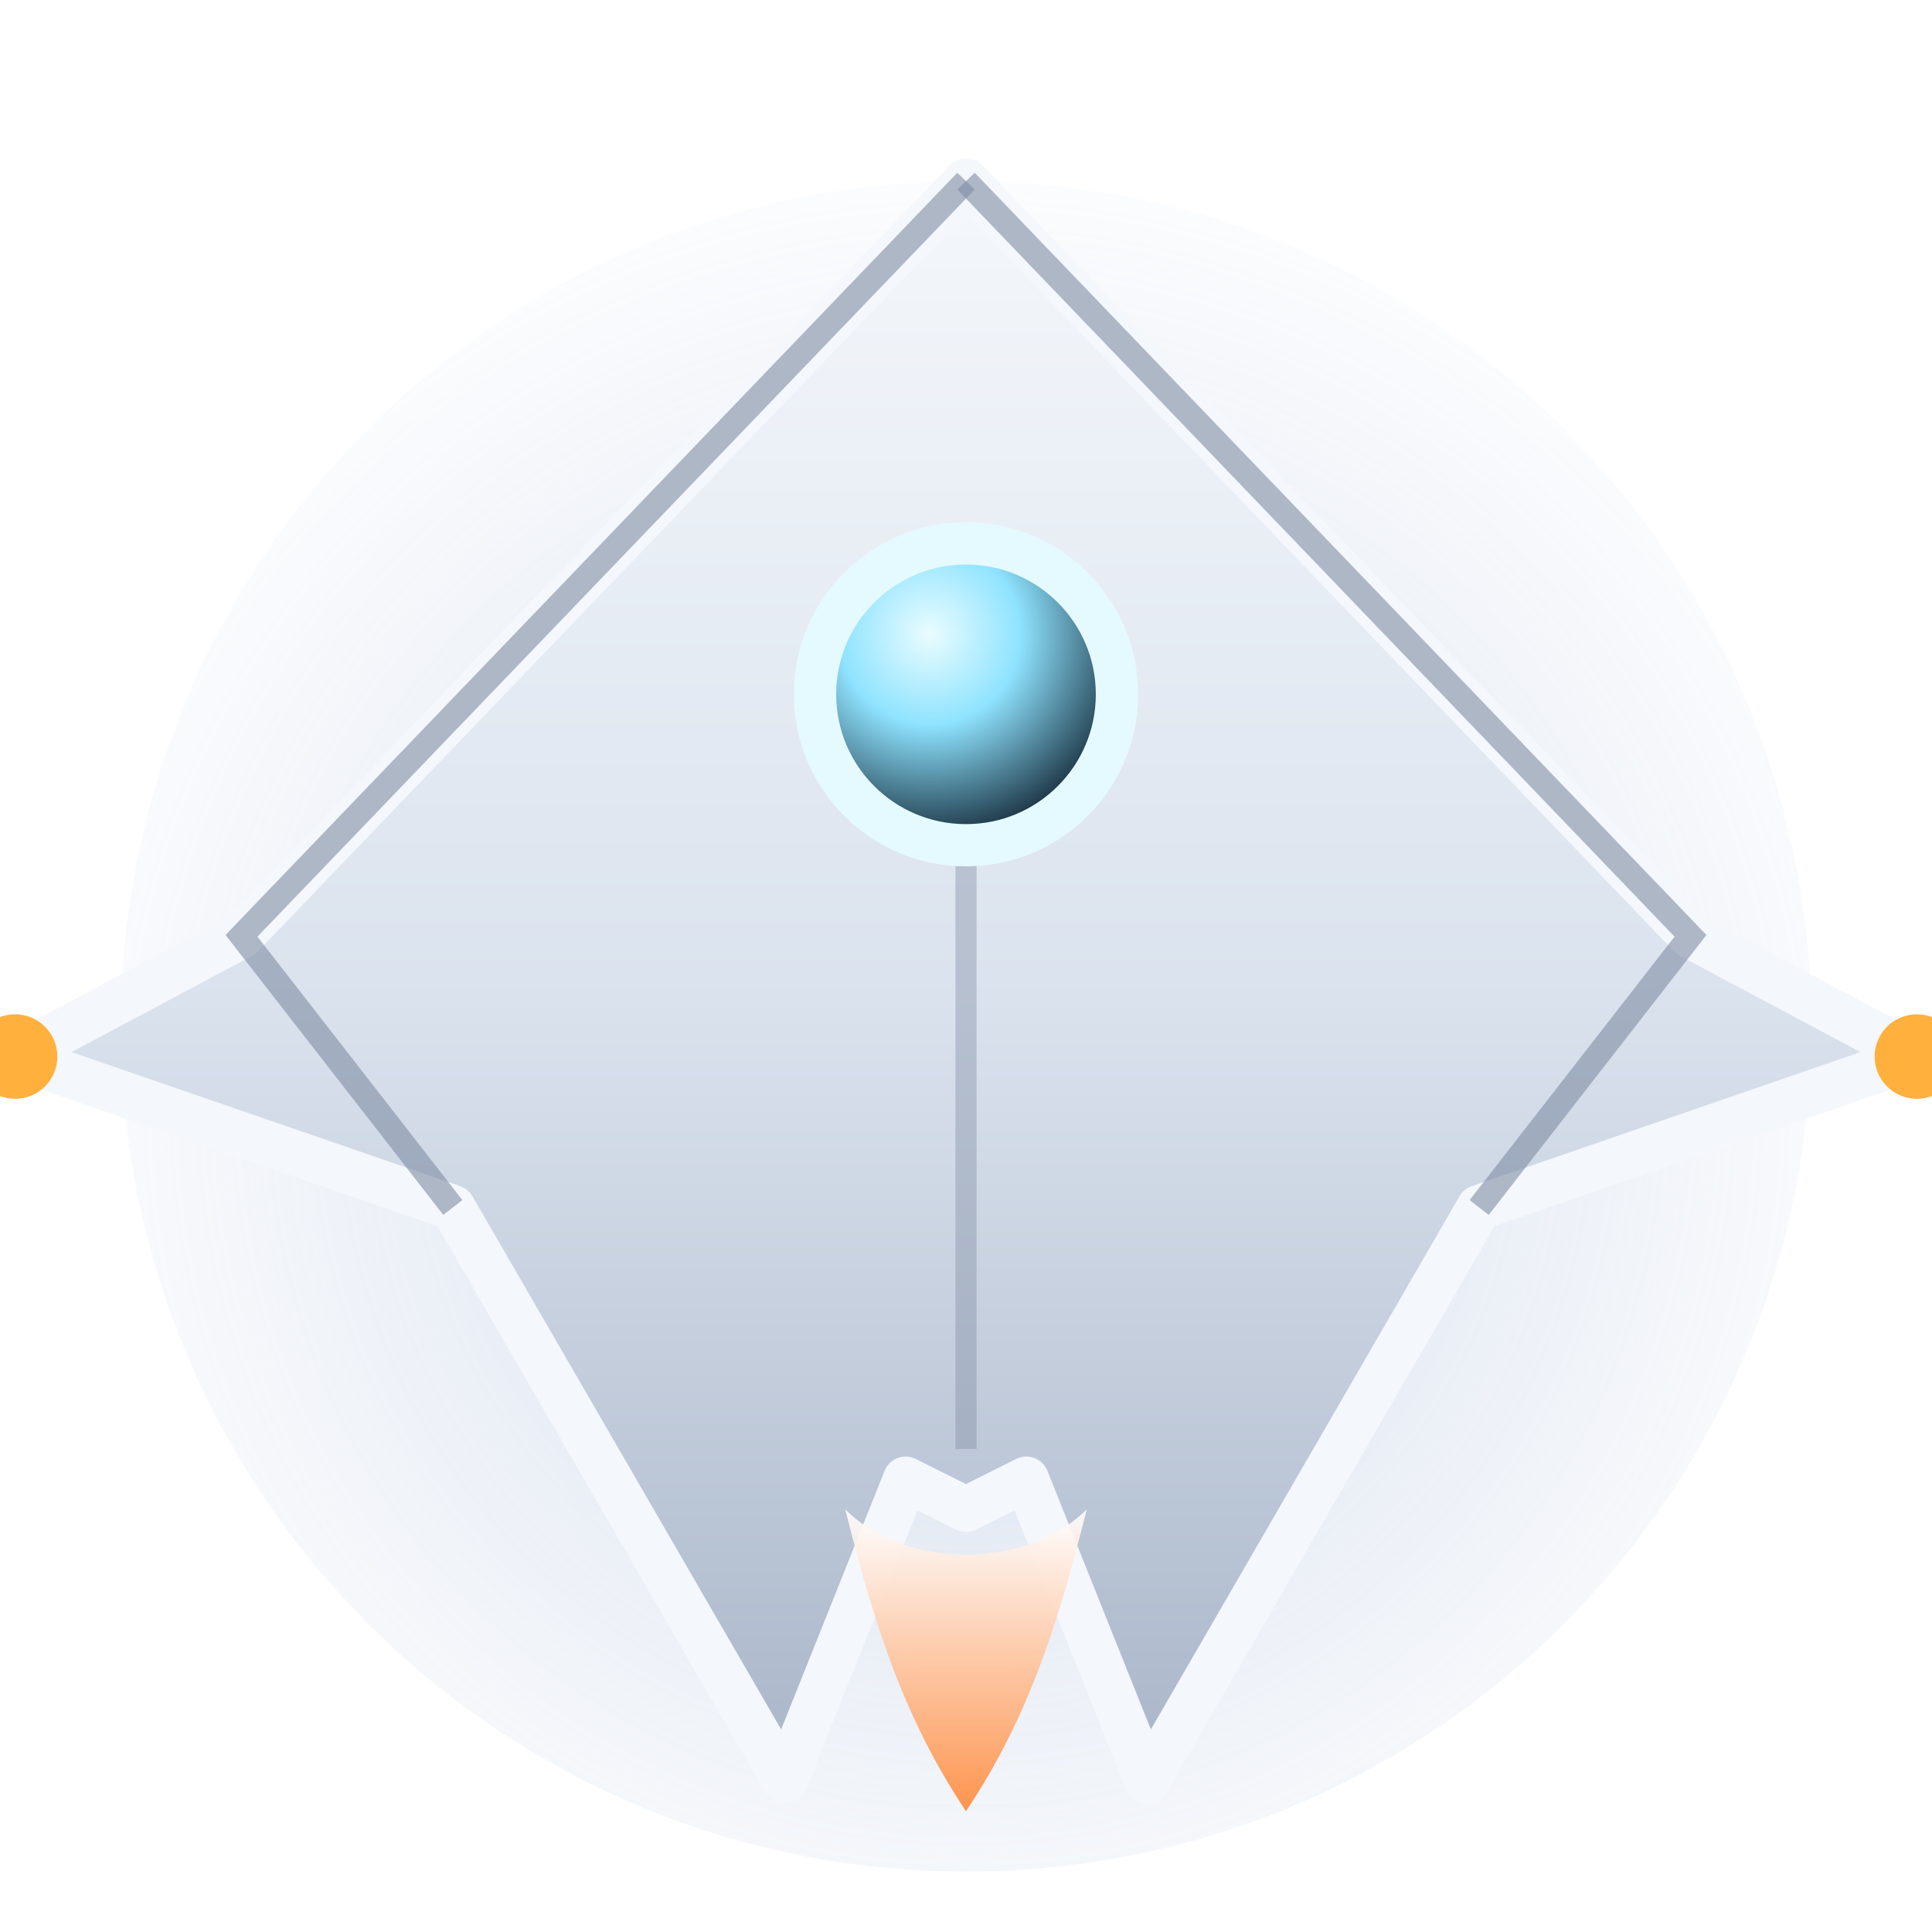
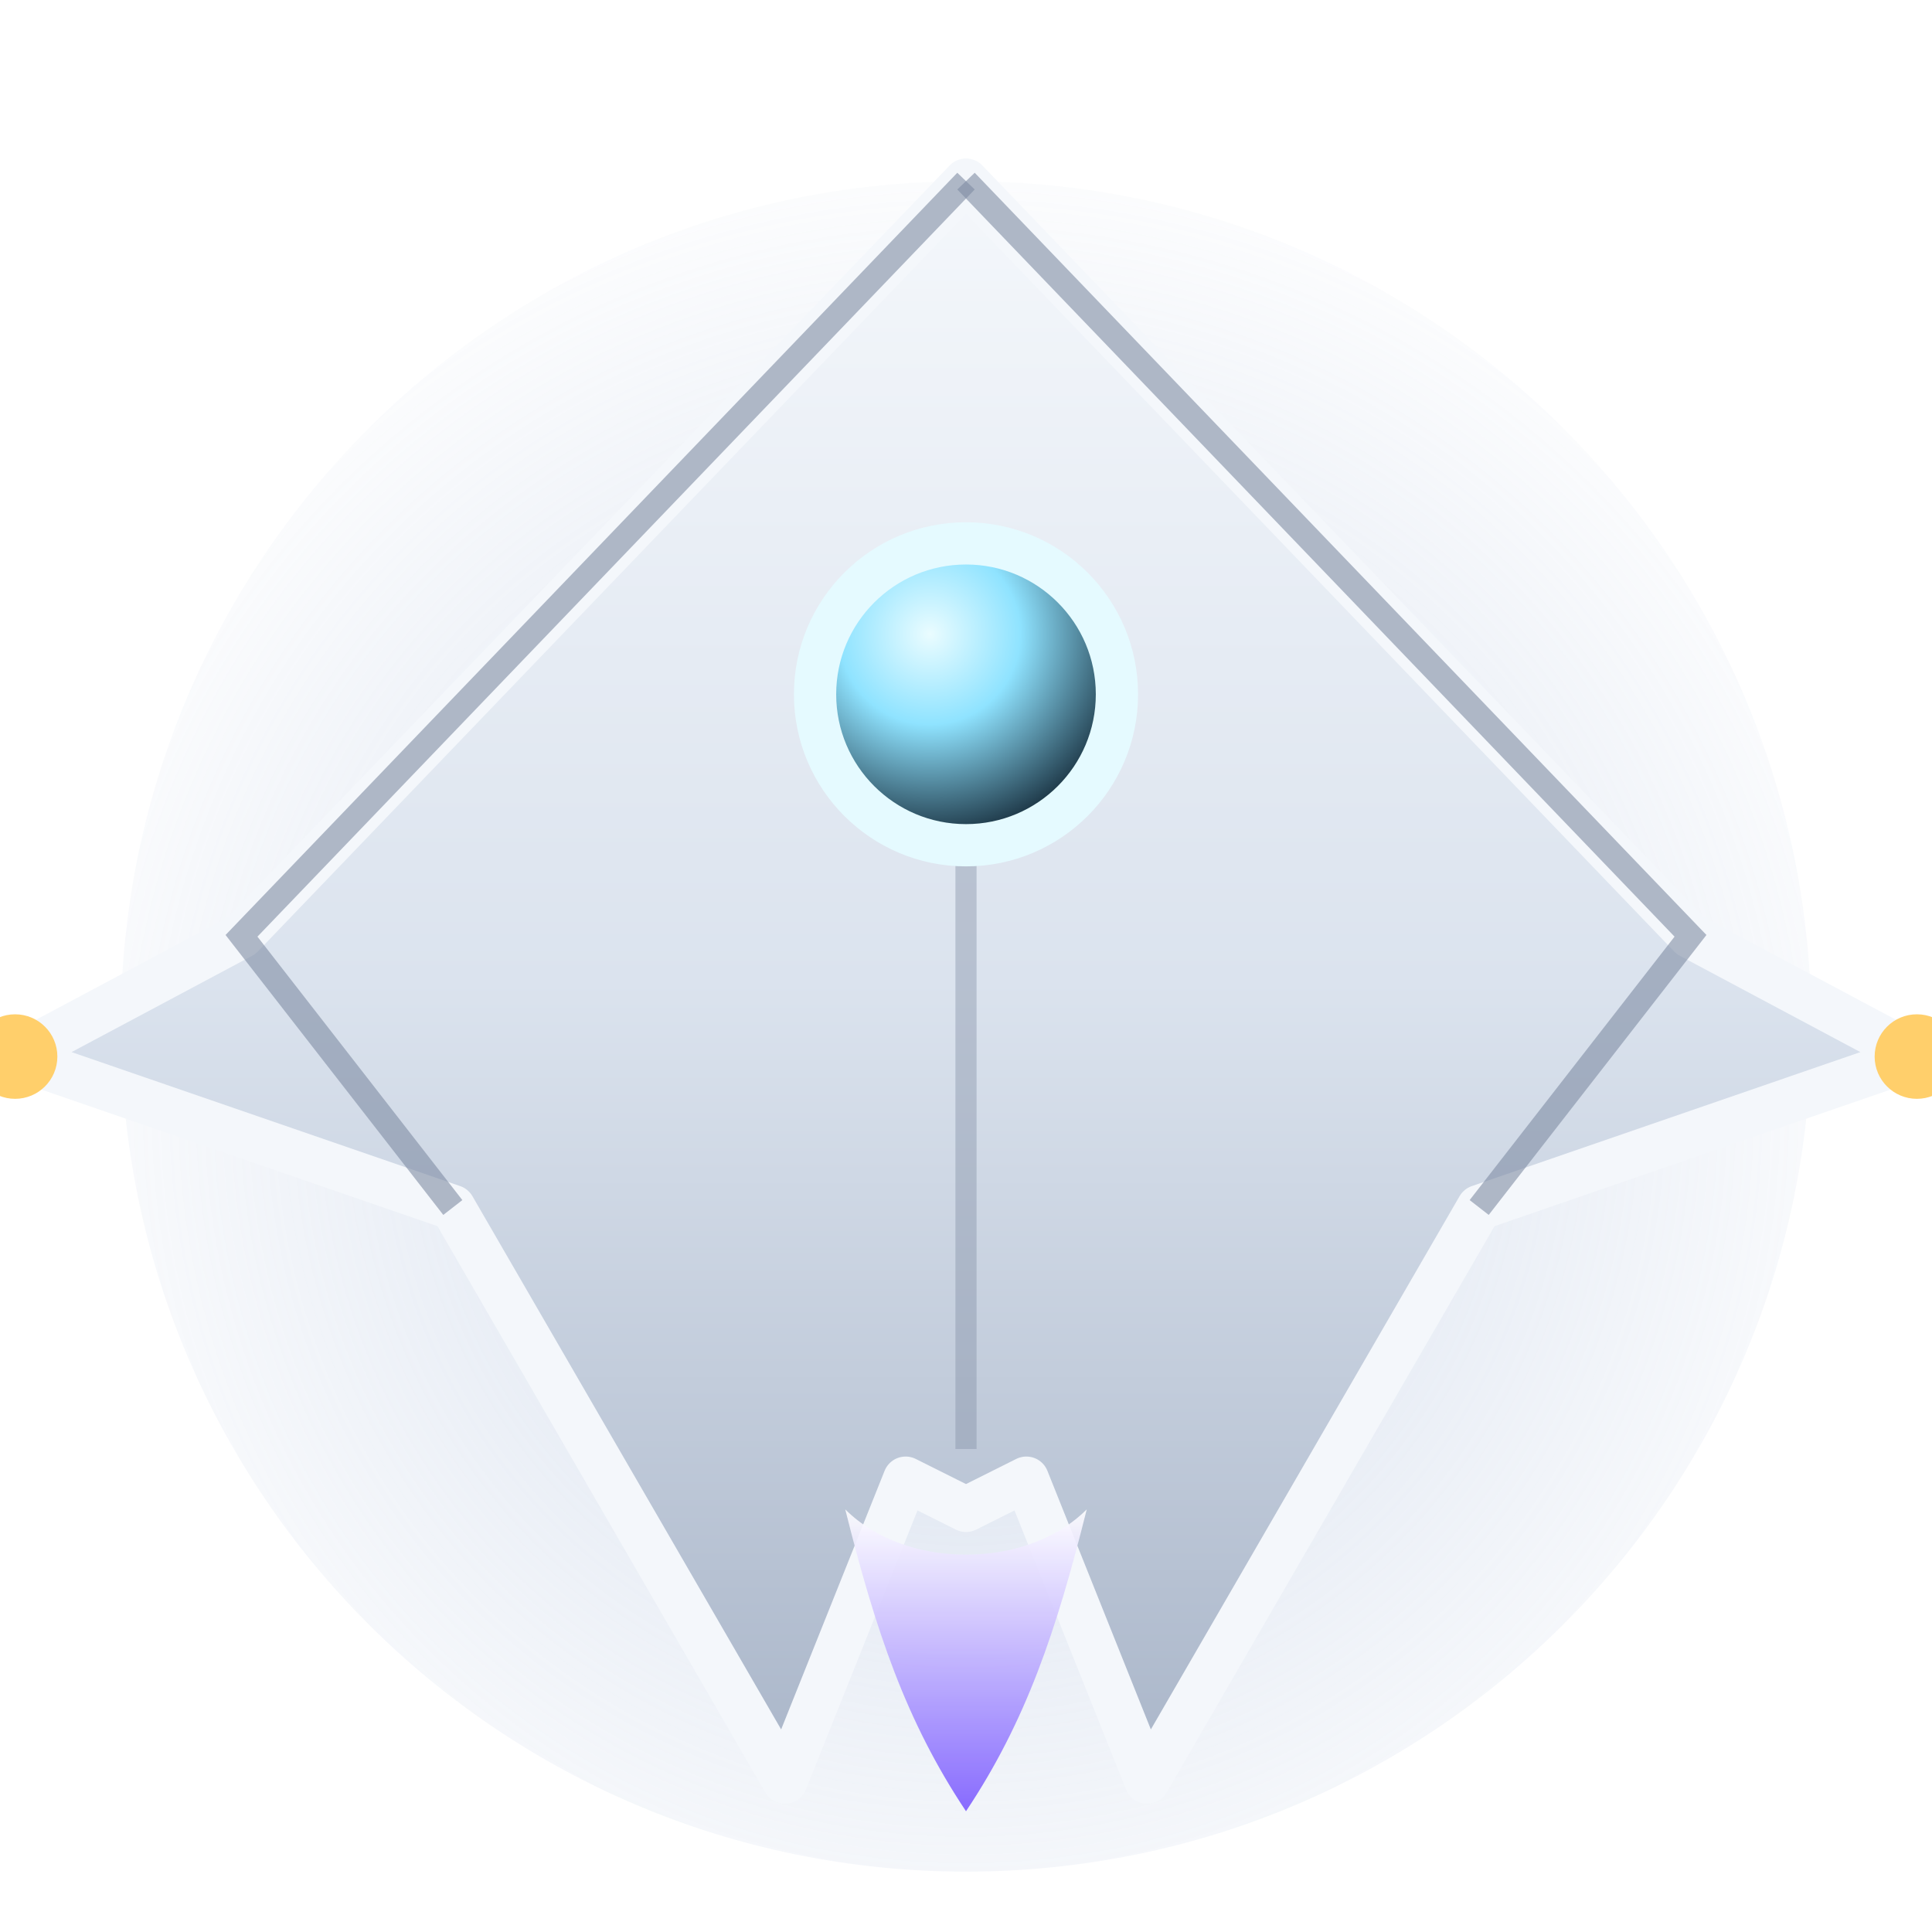
<svg xmlns="http://www.w3.org/2000/svg" width="128" height="128" viewBox="0 0 128 128">
  <defs>
    <radialGradient id="aura" cx="50%" cy="55%" r="60%">
      <stop offset="0" stop-color="#9fb4d6" stop-opacity="0.45" />
      <stop offset="1" stop-color="#9fb4d6" stop-opacity="0" />
    </radialGradient>
    <linearGradient id="body" x1="0" x2="0" y1="0" y2="1">
      <stop offset="0" stop-color="#f4f7fb" />
      <stop offset="0.5" stop-color="#dbe3ee" />
      <stop offset="1" stop-color="#aab6c9" />
    </linearGradient>
    <radialGradient id="cockpit" cx="38%" cy="30%" r="75%">
      <stop offset="0" stop-color="#eafcff" />
      <stop offset="0.4" stop-color="#8fe3ff" />
      <stop offset="1" stop-color="#061421" />
    </radialGradient>
    <linearGradient id="flame" x1="0" x2="0" y1="0" y2="1">
      <stop offset="0" stop-color="#ffffff" />
-       <stop offset="1" stop-color="#ff8a3d" />
+       <stop offset="1" stop-color="#7c5cff" />
    </linearGradient>
  </defs>
  <circle cx="64" cy="68" r="56" fill="url(#aura)" />
  <path d="M64 12 L112 62 L127 70 L98 80 L76 118 L68 98 L64 100 L60 98 L52 118 L30 80 L1 70 L16 62 Z" fill="url(#body)" stroke="#f4f7fb" stroke-width="3" stroke-linejoin="round" />
  <path d="M64 12 L112 62 L98 80" fill="none" stroke="#7f8ca3" stroke-width="1.6" opacity="0.6" />
  <path d="M64 12 L16 62 L30 80" fill="none" stroke="#7f8ca3" stroke-width="1.6" opacity="0.6" />
  <path d="M64 40 L64 96" stroke="#7f8ca3" stroke-width="1.4" opacity="0.4" />
  <circle cx="64" cy="46" r="10" fill="url(#cockpit)" stroke="#e5faff" stroke-width="2.8" />
-   <circle cx="127" cy="70" r="2.8" fill="#ffb03d" />
-   <circle cx="1" cy="70" r="2.8" fill="#ffb03d" />
+   <circle cx="127" cy="70" r="2.8" fill="#ffcf6b" />
+   <circle cx="1" cy="70" r="2.8" fill="#ffcf6b" />
  <path d="M56 100 C58 108 60 114 64 120 C68 114 70 108 72 100 C68 104 60 104 56 100 Z" fill="url(#flame)" opacity="0.9" />
</svg>
